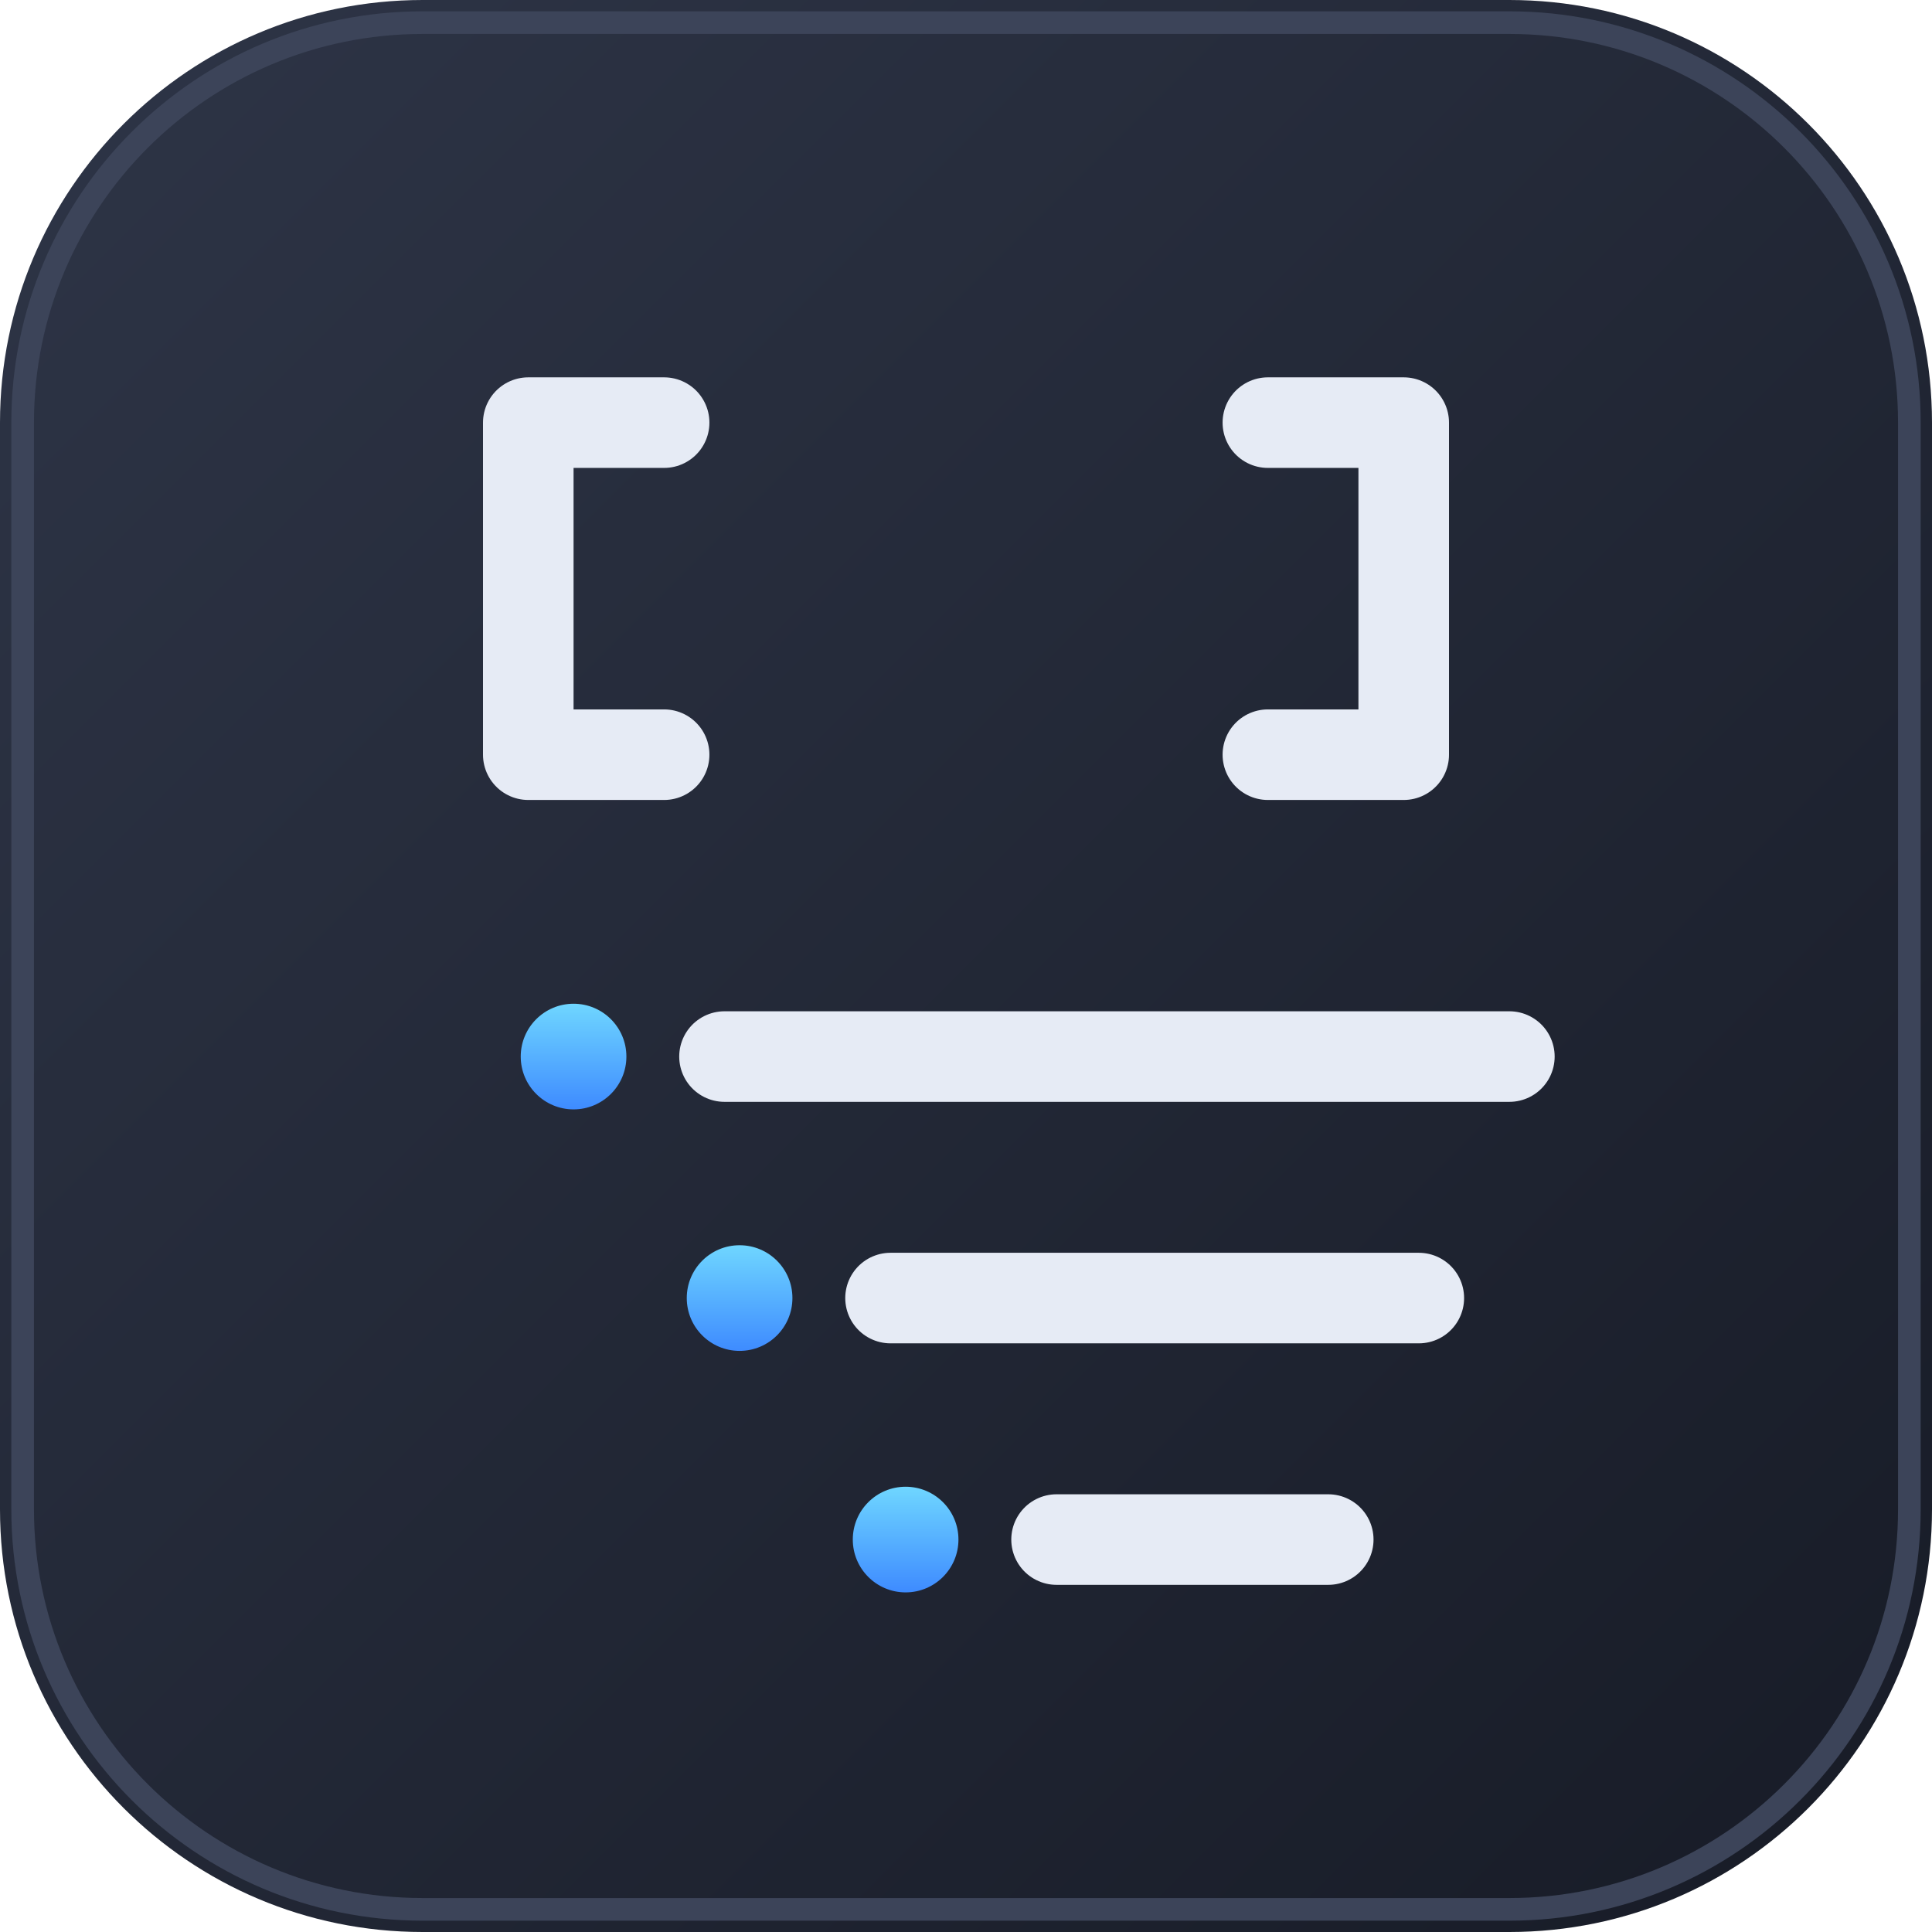
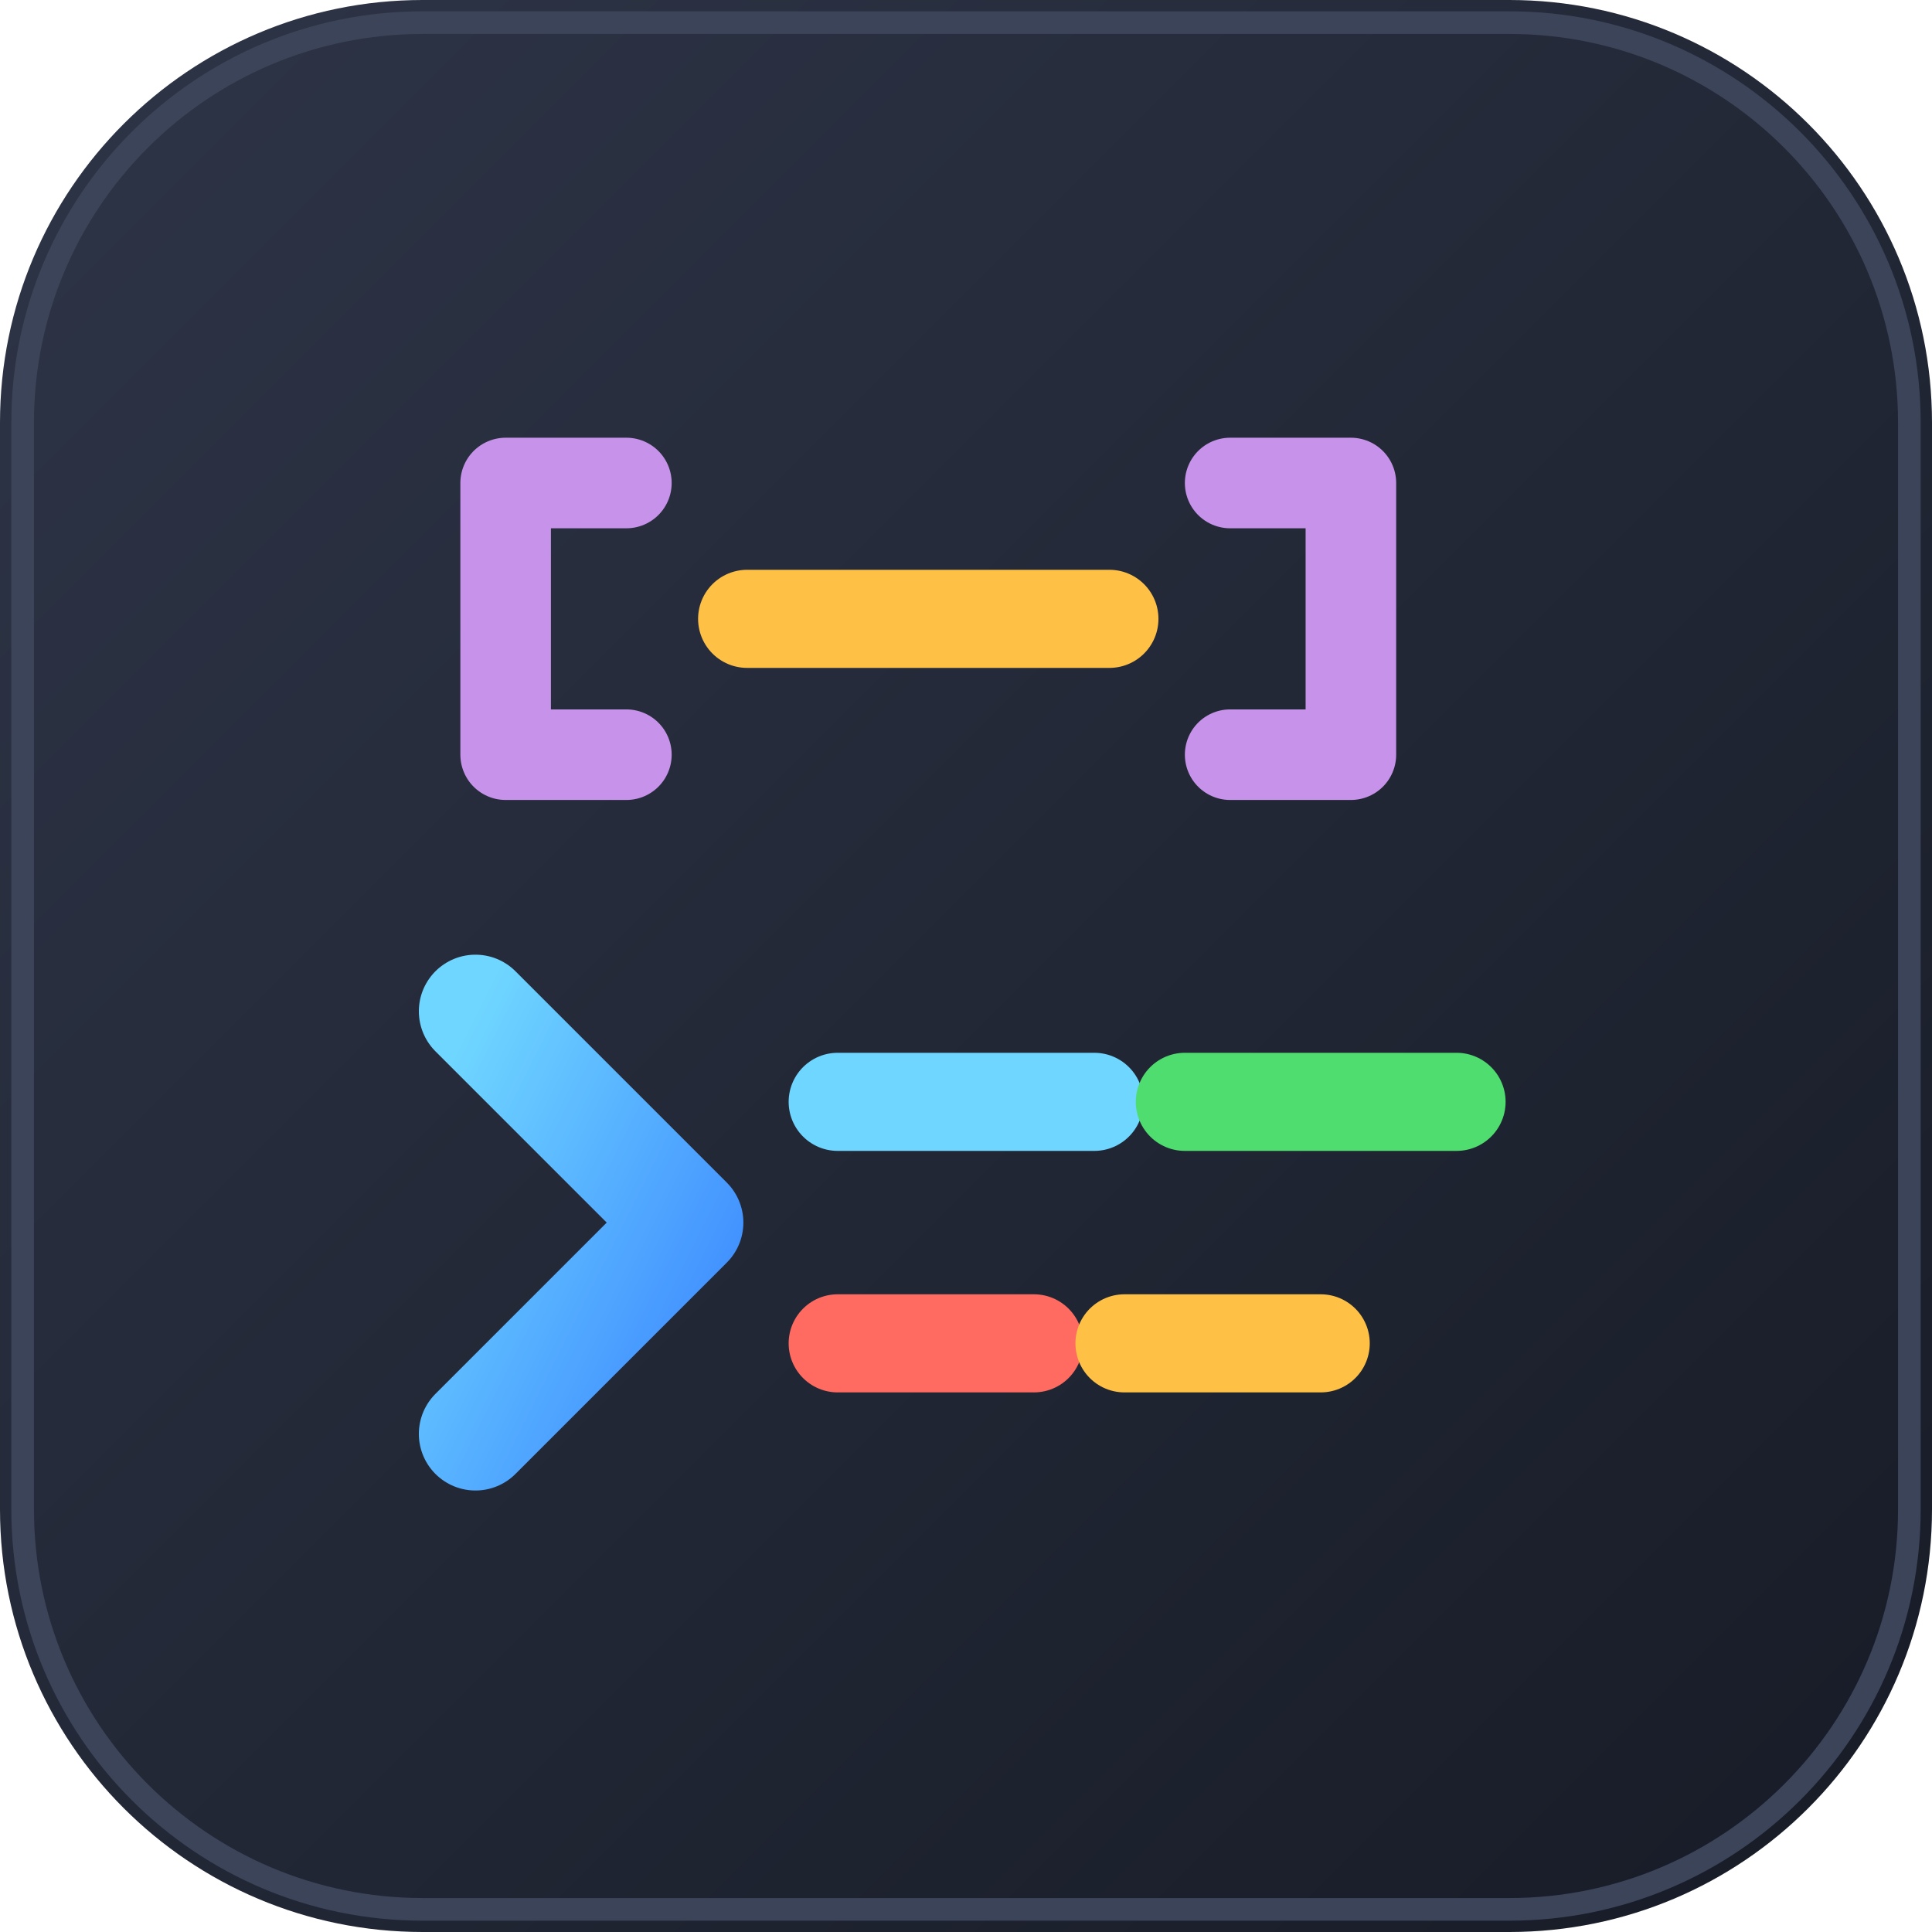
<svg xmlns="http://www.w3.org/2000/svg" width="256" height="256" viewBox="0 0 256 256" role="img" aria-label="Editor Lang Toolkit">
  <defs>
    <linearGradient id="g0" x1="0" y1="0" x2="1" y2="1">
      <stop offset="0" stop-color="#2E3547" />
      <stop offset="1" stop-color="#171B26" />
    </linearGradient>
-     <linearGradient id="g1" x1="0" y1="0" x2="0" y2="1">
-       <stop offset="0" stop-color="#6FD6FF" />
-       <stop offset="1" stop-color="#3E8BFF" />
-     </linearGradient>
-     <linearGradient id="g2" x1="0" y1="0" x2="0" y2="1">
-       <stop offset="0" stop-color="#6FD6FF" />
-       <stop offset="1" stop-color="#3E8BFF" />
-     </linearGradient>
-     <linearGradient id="g3" x1="0" y1="0" x2="0" y2="1">
-       <stop offset="0" stop-color="#6FD6FF" />
-       <stop offset="1" stop-color="#3E8BFF" />
-     </linearGradient>
-     <linearGradient id="g4" x1="0" y1="0" x2="0" y2="1">
+     <linearGradient id="g1" x1="0" y1="0" x2="1" y2="1">
      <stop offset="0" stop-color="#6FD6FF" />
      <stop offset="1" stop-color="#3E8BFF" />
    </linearGradient>
  </defs>
  <rect x="0" y="0" width="256" height="256" rx="56" fill="url(#g0)" />
  <rect x="3" y="3" width="250" height="250" rx="53" fill="none" stroke="#3C4459" stroke-width="3" />
-   <path d="M88 56 L70 56 L70 100 L88 100" fill="none" stroke="#E6EBF5" stroke-width="12" stroke-linecap="round" stroke-linejoin="round" />
-   <path d="M168 56 L186 56 L186 100 L168 100" fill="none" stroke="#E6EBF5" stroke-width="12" stroke-linecap="round" stroke-linejoin="round" />
-   <path d="M106 78 L150 78" fill="none" stroke="url(#g1)" stroke-width="12" stroke-linecap="round" stroke-linejoin="round" />
-   <circle cx="76" cy="140" r="7" fill="url(#g2)" />
-   <path d="M96 140 L200 140" fill="none" stroke="#E6EBF5" stroke-width="12" stroke-linecap="round" stroke-linejoin="round" />
-   <circle cx="98" cy="172" r="7" fill="url(#g3)" />
-   <path d="M118 172 L188 172" fill="none" stroke="#E6EBF5" stroke-width="12" stroke-linecap="round" stroke-linejoin="round" />
-   <circle cx="120" cy="204" r="7" fill="url(#g4)" />
-   <path d="M140 204 L176 204" fill="none" stroke="#E6EBF5" stroke-width="12" stroke-linecap="round" stroke-linejoin="round" />
+   <path d="M83 64 L67 64 L67 100 L83 100" fill="none" stroke="#C792EA" stroke-width="12" stroke-linecap="round" stroke-linejoin="round" />
+   <path d="M99 82 L147 82" fill="none" stroke="#FFC145" stroke-width="13" stroke-linecap="round" stroke-linejoin="round" />
+   <path d="M163 64 L179 64 L179 100 L163 100" fill="none" stroke="#C792EA" stroke-width="12" stroke-linecap="round" stroke-linejoin="round" />
+   <path d="M63 134 L91 162 L63 190" fill="none" stroke="url(#g1)" stroke-width="15" stroke-linecap="round" stroke-linejoin="round" />
+   <path d="M111 146 L145 146" fill="none" stroke="#6FD6FF" stroke-width="13" stroke-linecap="round" stroke-linejoin="round" />
+   <path d="M157 146 L193 146" fill="none" stroke="#4EDD6E" stroke-width="13" stroke-linecap="round" stroke-linejoin="round" />
+   <path d="M111 178 L137 178" fill="none" stroke="#FF6B60" stroke-width="13" stroke-linecap="round" stroke-linejoin="round" />
+   <path d="M149 178 L175 178" fill="none" stroke="#FFC145" stroke-width="13" stroke-linecap="round" stroke-linejoin="round" />
</svg>
